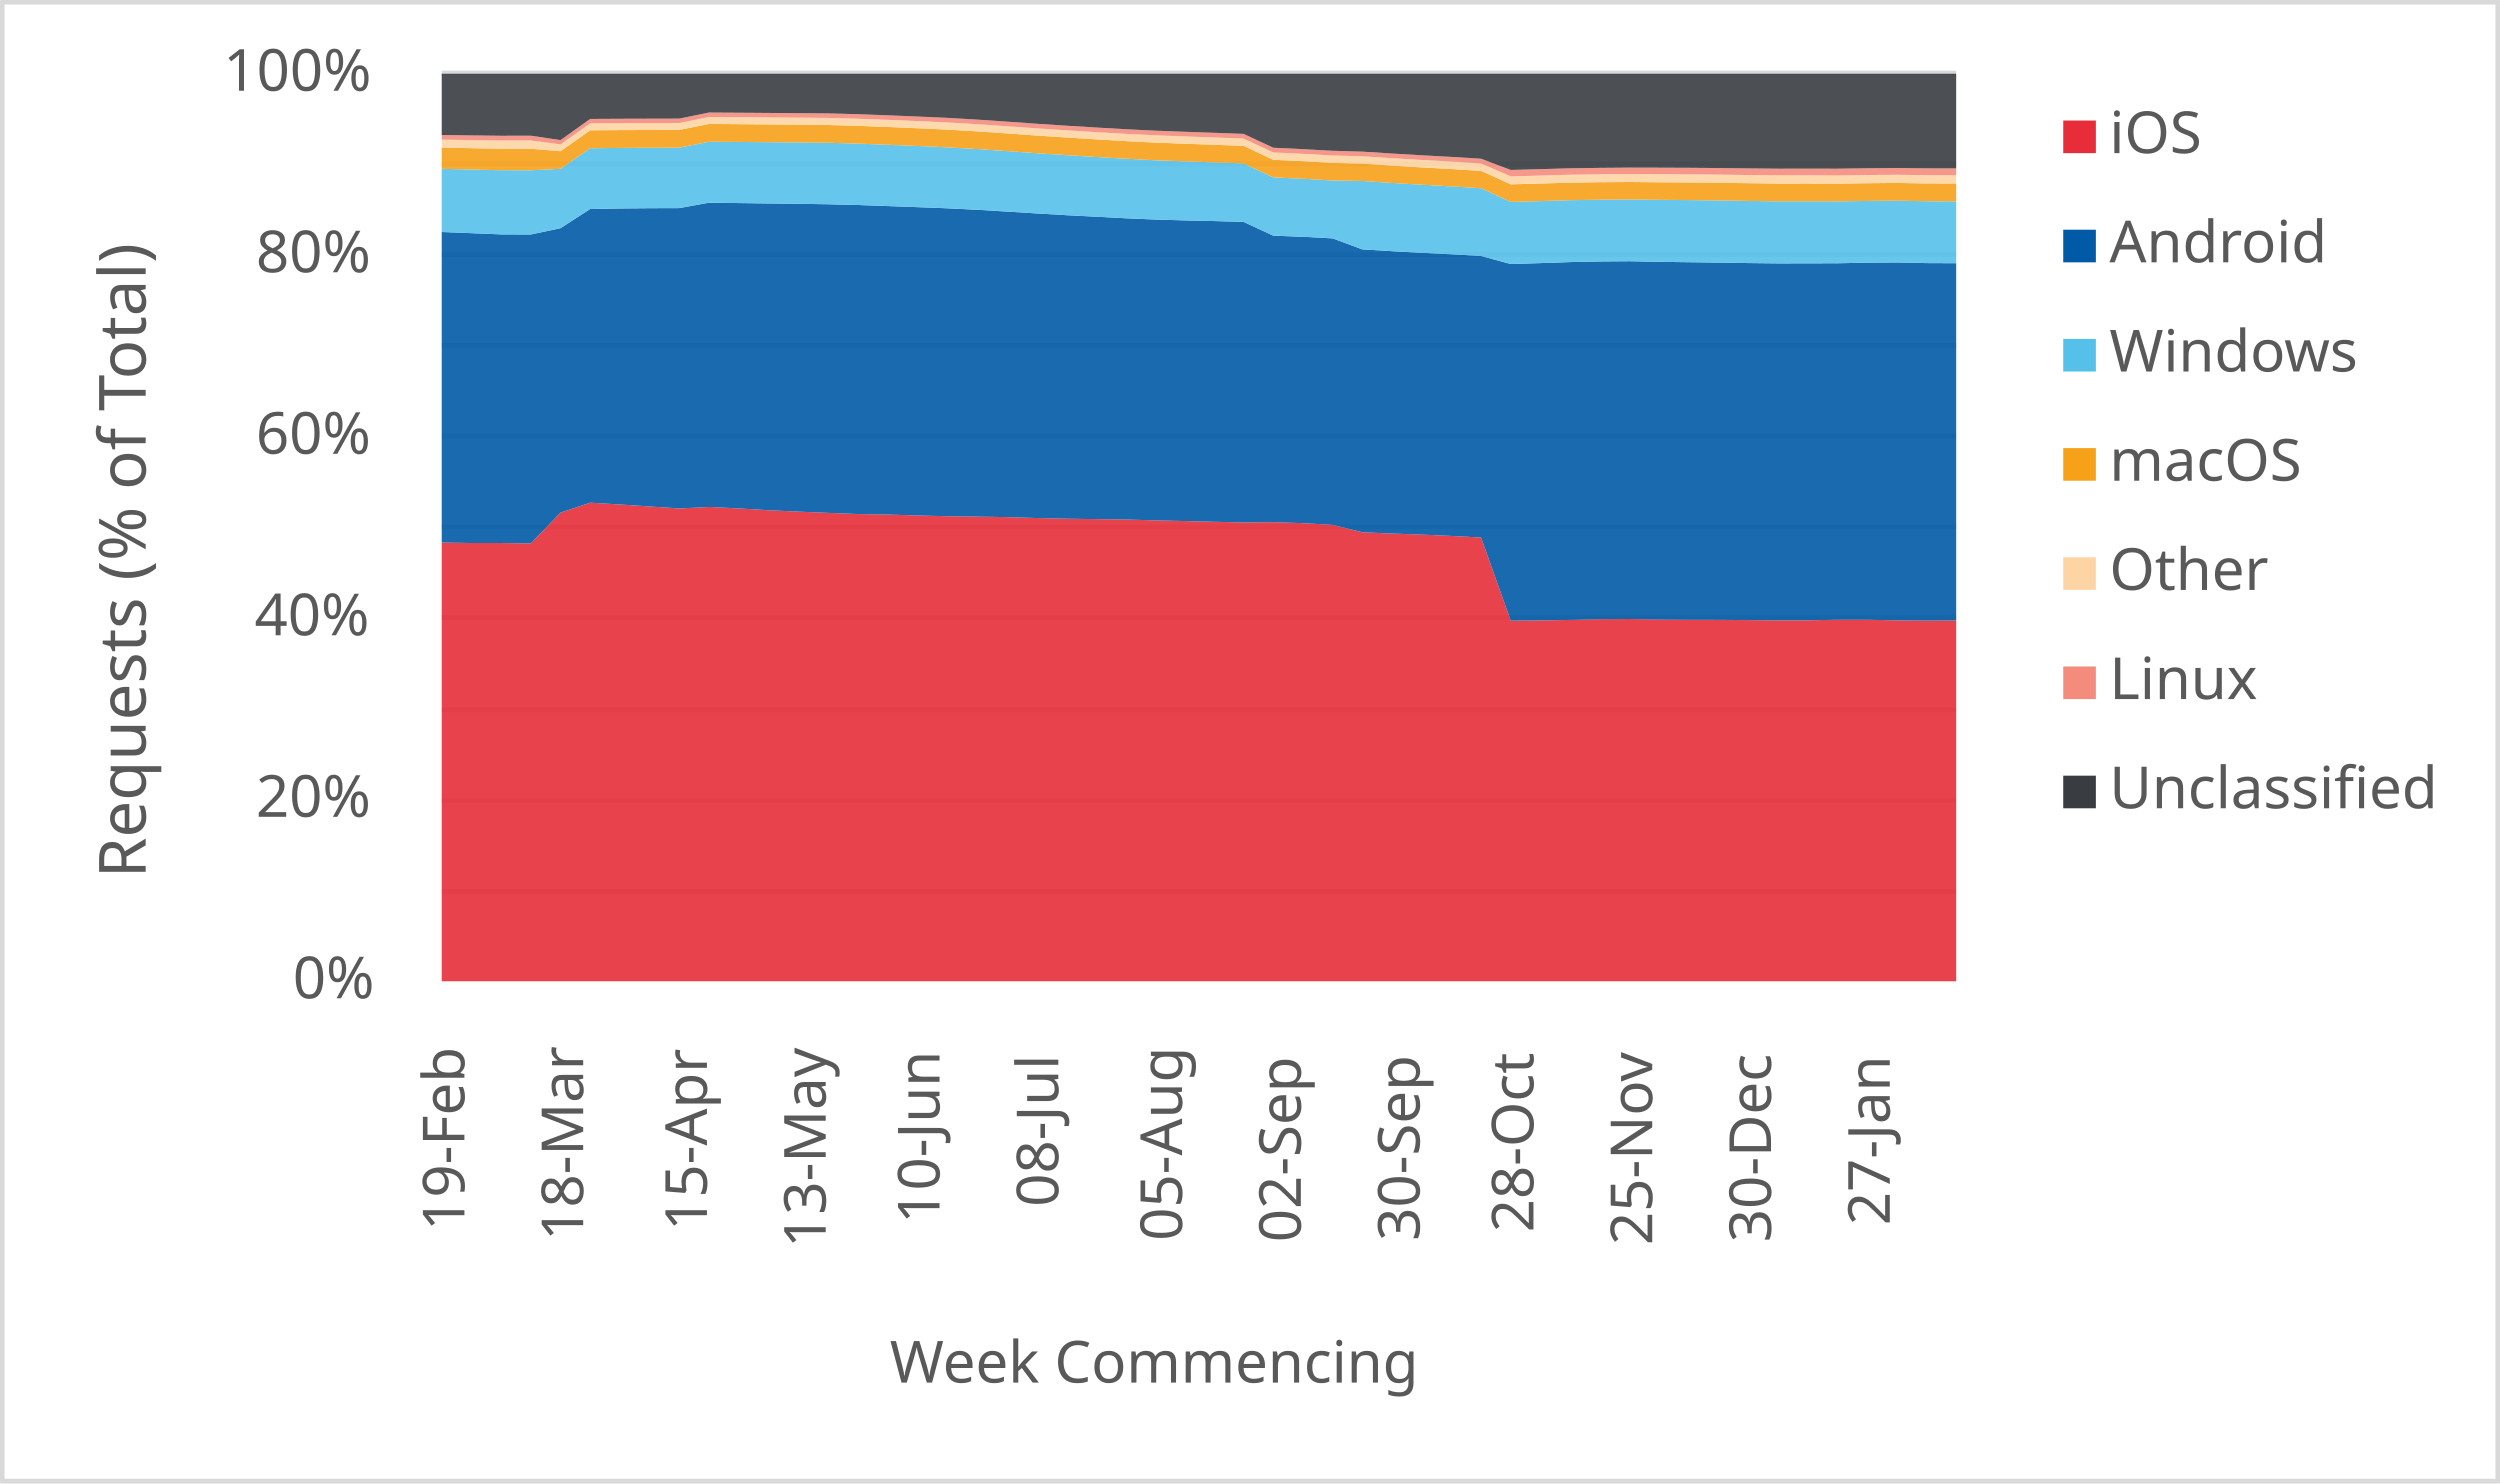
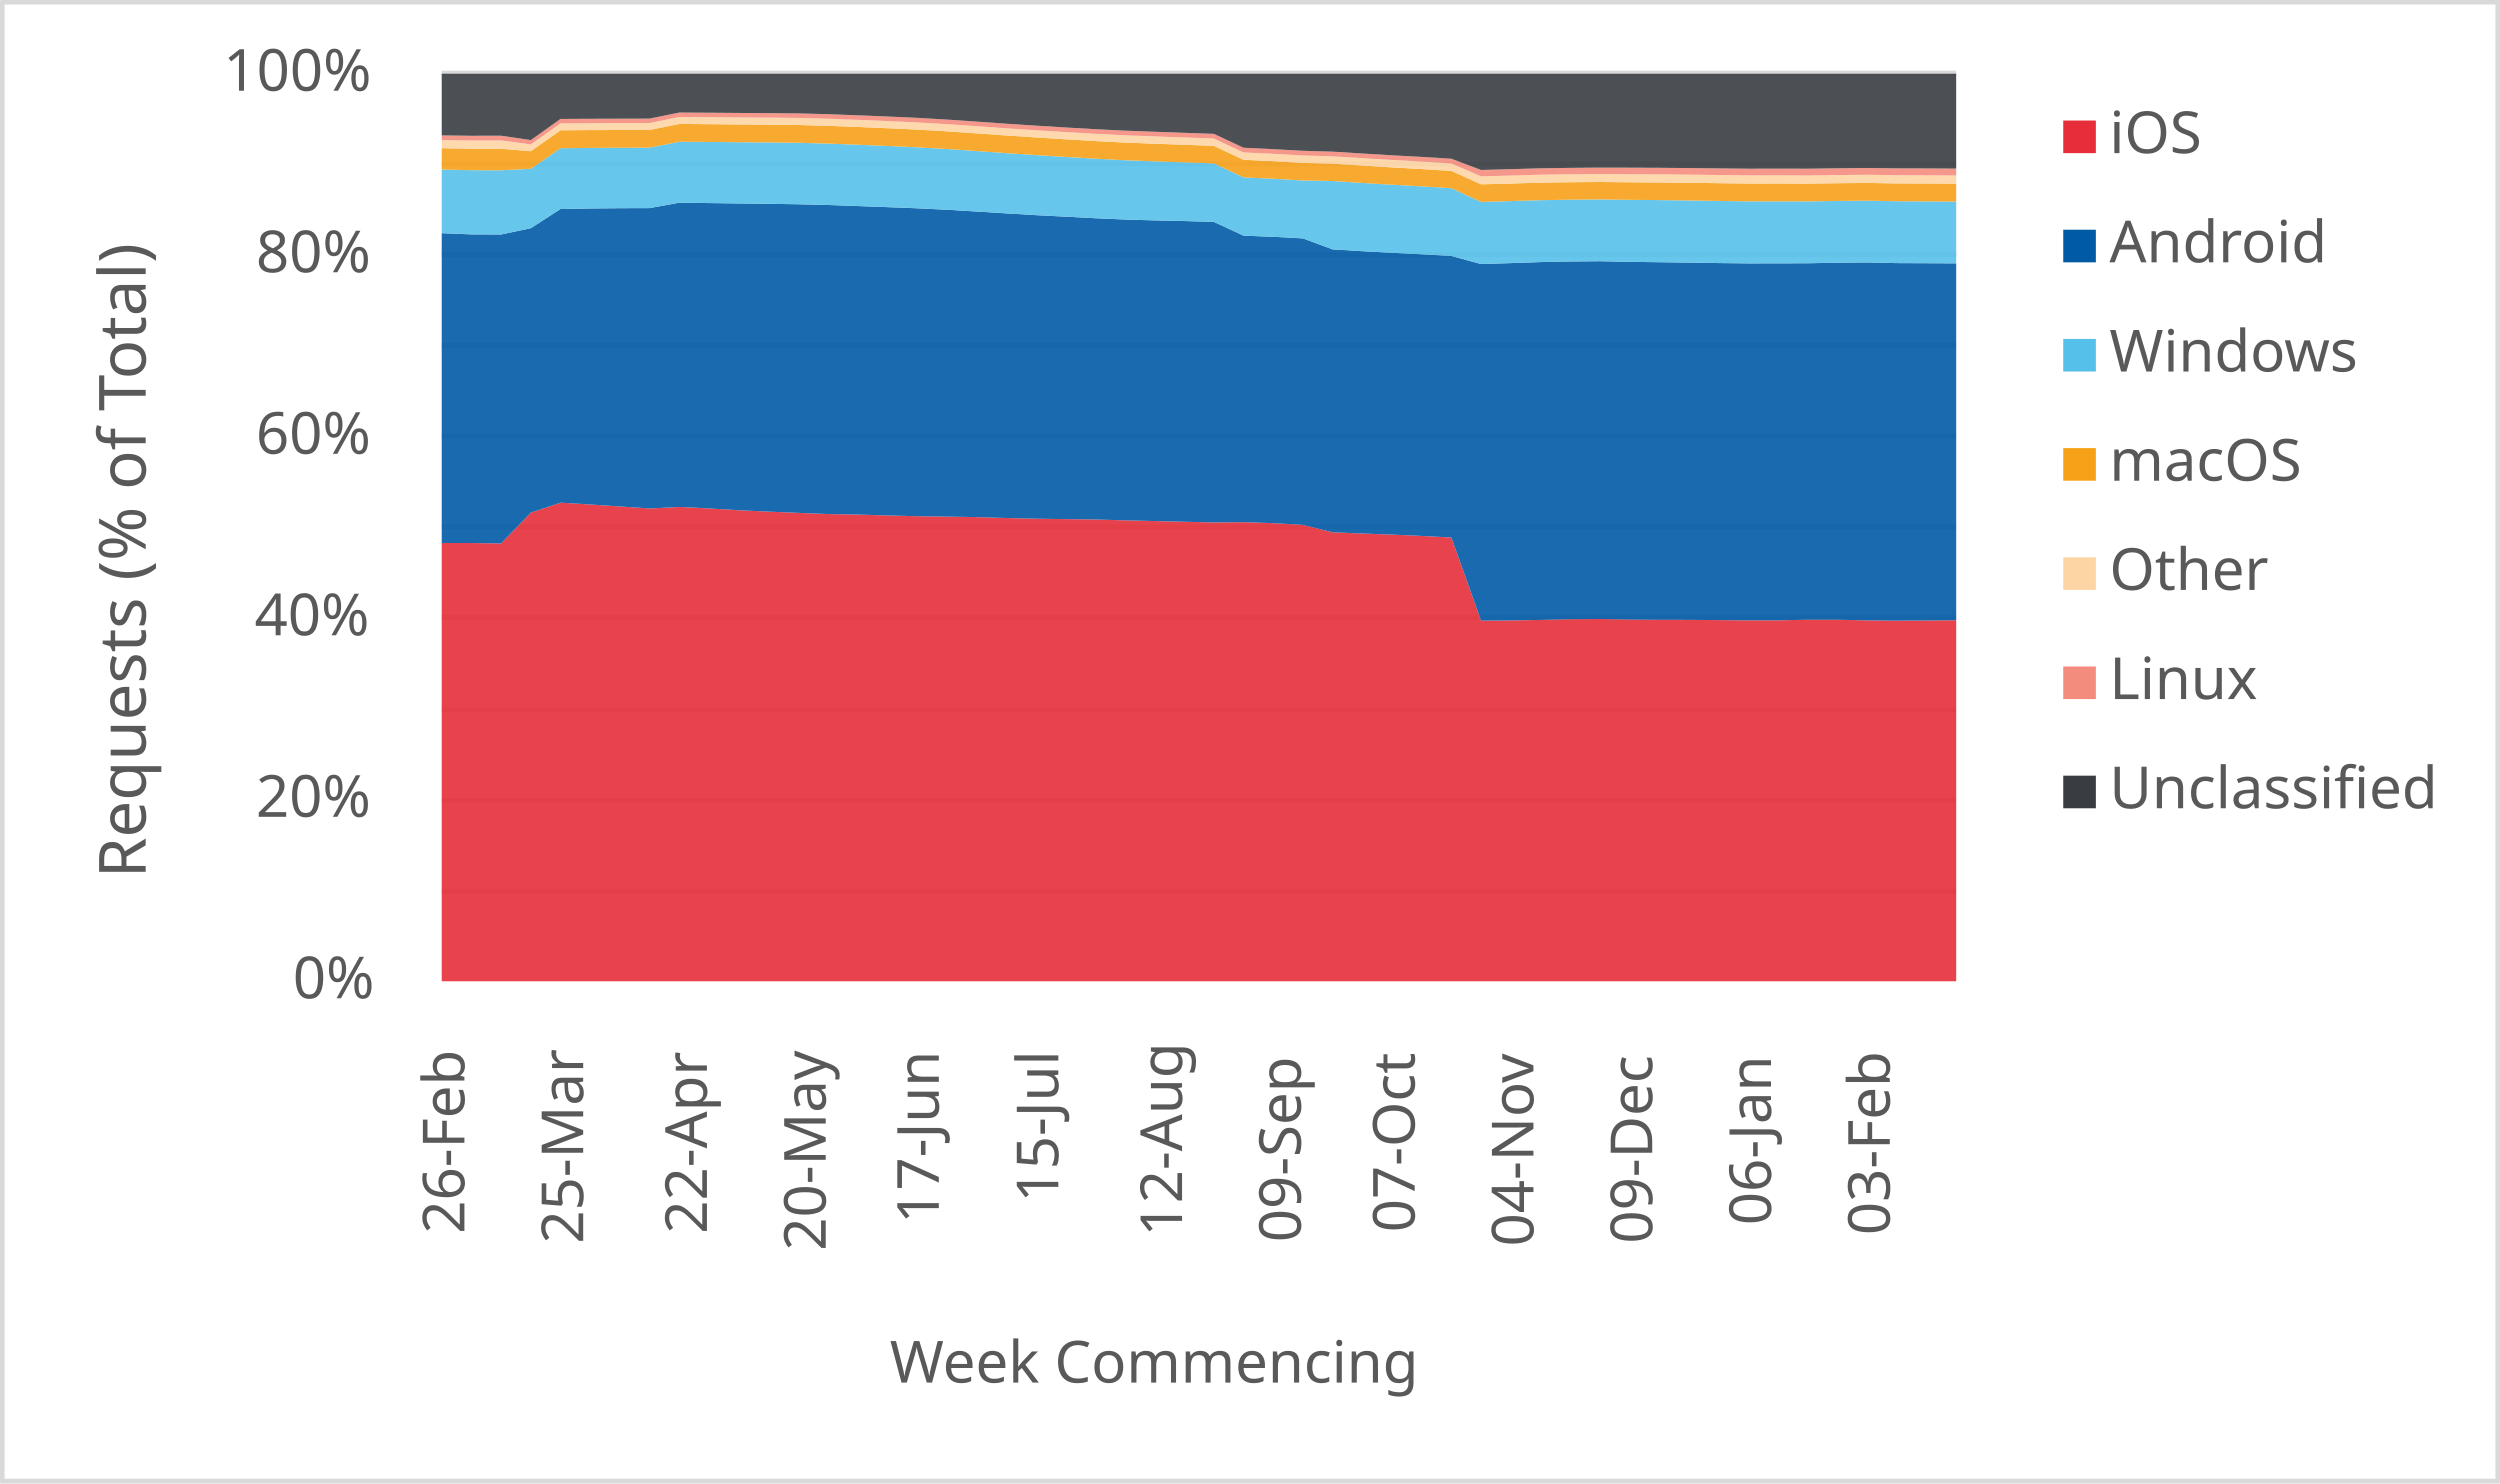
<svg xmlns="http://www.w3.org/2000/svg" width="1763" height="1046" xml:space="preserve" overflow="hidden">
  <defs>
    <clipPath id="clip0">
      <rect x="2917" y="346" width="1763" height="1046" />
    </clipPath>
  </defs>
  <g clip-path="url(#clip0)" transform="translate(-2917 -346)">
    <rect x="2918" y="347" width="1760" height="1043" fill="#FFFFFF" />
    <g>
      <path d="    M3228.5 974.532 4296.5 974.532    M3228.5 910.53 4296.5 910.53    M3228.5 846.528 4296.5 846.528    M3228.5 781.526 4296.5 781.526    M3228.5 717.524 4296.5 717.524    M3228.5 653.522 4296.5 653.522    M3228.5 589.52 4296.5 589.52    M3228.5 525.517 4296.5 525.517    M3228.5 461.515 4296.5 461.515    M3228.5 397.5 4296.5 397.5" stroke="#D9D9D9" stroke-width="3.438" stroke-linejoin="round" stroke-miterlimit="10" fill="none" />
    </g>
    <g>
      <path d="M 1038.5 4296.5 1038.5" stroke="#D9D9D9" stroke-width="3.438" stroke-linejoin="round" stroke-miterlimit="10" fill="none" fill-rule="evenodd" />
    </g>
    <g>
-       <text fill="#595959" font-family="Verdana,sans-serif" font-weight="400" font-size="41" transform="matrix(6.12323e-17 -1 1 6.12323e-17 3244.5 1214)">19-Feb</text>
+       <text fill="#595959" font-family="Verdana,sans-serif" font-weight="400" font-size="41" transform="matrix(6.12323e-17 -1 1 6.12323e-17 3244.5 1216)">26-Feb</text>
    </g>
    <g>
-       <text fill="#595959" font-family="Verdana,sans-serif" font-weight="400" font-size="41" transform="matrix(6.12323e-17 -1 1 6.12323e-17 3328.265 1221)">18-Mar</text>
+       <text fill="#595959" font-family="Verdana,sans-serif" font-weight="400" font-size="41" transform="matrix(6.12323e-17 -1 1 6.12323e-17 3328.265 1223)">25-Mar</text>
    </g>
    <g>
-       <text fill="#595959" font-family="Verdana,sans-serif" font-weight="400" font-size="41" transform="matrix(6.12323e-17 -1 1 6.12323e-17 3415.529 1214)">15-Apr</text>
+       <text fill="#595959" font-family="Verdana,sans-serif" font-weight="400" font-size="41" transform="matrix(6.12323e-17 -1 1 6.12323e-17 3415.529 1216)">22-Apr</text>
    </g>
    <g>
-       <text fill="#595959" font-family="Verdana,sans-serif" font-weight="400" font-size="41" transform="matrix(6.12323e-17 -1 1 6.12323e-17 3499.294 1226)">13-May</text>
+       <text fill="#595959" font-family="Verdana,sans-serif" font-weight="400" font-size="41" transform="matrix(6.12323e-17 -1 1 6.12323e-17 3499.294 1228)">20-May</text>
    </g>
    <g>
-       <text fill="#595959" font-family="Verdana,sans-serif" font-weight="400" font-size="41" transform="matrix(6.12323e-17 -1 1 6.12323e-17 3579.559 1209)">10-Jun</text>
+       <text fill="#595959" font-family="Verdana,sans-serif" font-weight="400" font-size="41" transform="matrix(6.12323e-17 -1 1 6.12323e-17 3579.059 1209)">17-Jun</text>
    </g>
    <g>
-       <text fill="#595959" font-family="Verdana,sans-serif" font-weight="400" font-size="41" transform="matrix(6.12323e-17 -1 1 6.12323e-17 3663.324 1197)">08-Jul</text>
+       <text fill="#595959" font-family="Verdana,sans-serif" font-weight="400" font-size="41" transform="matrix(6.12323e-17 -1 1 6.12323e-17 3663.324 1194)">15-Jul</text>
    </g>
    <g>
-       <text fill="#595959" font-family="Verdana,sans-serif" font-weight="400" font-size="41" transform="matrix(6.12323e-17 -1 1 6.12323e-17 3750.588 1221)">05-Aug</text>
+       <text fill="#595959" font-family="Verdana,sans-serif" font-weight="400" font-size="41" transform="matrix(6.12323e-17 -1 1 6.12323e-17 3750.588 1218)">12-Aug</text>
    </g>
    <g>
-       <text fill="#595959" font-family="Verdana,sans-serif" font-weight="400" font-size="41" transform="matrix(6.12323e-17 -1 1 6.12323e-17 3834.353 1222)">02-Sep</text>
+       <text fill="#595959" font-family="Verdana,sans-serif" font-weight="400" font-size="41" transform="matrix(6.12323e-17 -1 1 6.12323e-17 3834.353 1222)">09-Sep</text>
    </g>
    <g>
-       <text fill="#595959" font-family="Verdana,sans-serif" font-weight="400" font-size="41" transform="matrix(6.12323e-17 -1 1 6.12323e-17 3918.118 1221)">30-Sep</text>
+       <text fill="#595959" font-family="Verdana,sans-serif" font-weight="400" font-size="41" transform="matrix(6.12323e-17 -1 1 6.12323e-17 3914.618 1215)">07-Oct</text>
    </g>
    <g>
-       <text fill="#595959" font-family="Verdana,sans-serif" font-weight="400" font-size="41" transform="matrix(6.12323e-17 -1 1 6.12323e-17 3998.382 1215)">28-Oct</text>
+       <text fill="#595959" font-family="Verdana,sans-serif" font-weight="400" font-size="41" transform="matrix(6.12323e-17 -1 1 6.12323e-17 3998.382 1225)">04-Nov</text>
    </g>
    <g>
-       <text fill="#595959" font-family="Verdana,sans-serif" font-weight="400" font-size="41" transform="matrix(6.12323e-17 -1 1 6.12323e-17 4082.147 1224)">25-Nov</text>
+       <text fill="#595959" font-family="Verdana,sans-serif" font-weight="400" font-size="41" transform="matrix(6.12323e-17 -1 1 6.12323e-17 4082.147 1223)">09-Dec</text>
    </g>
    <g>
-       <text fill="#595959" font-family="Verdana,sans-serif" font-weight="400" font-size="41" transform="matrix(6.12323e-17 -1 1 6.12323e-17 4165.912 1222)">30-Dec</text>
+       <text fill="#595959" font-family="Verdana,sans-serif" font-weight="400" font-size="41" transform="matrix(6.12323e-17 -1 1 6.12323e-17 4165.912 1210)">06-Jan</text>
    </g>
    <g>
-       <text fill="#595959" font-family="Verdana,sans-serif" font-weight="400" font-size="41" transform="matrix(6.12323e-17 -1 1 6.12323e-17 4249.676 1210)">27-Jan</text>
+       <text fill="#595959" font-family="Verdana,sans-serif" font-weight="400" font-size="41" transform="matrix(6.12323e-17 -1 1 6.12323e-17 4249.676 1217)">03-Feb</text>
    </g>
    <g>
      <text fill="#595959" font-family="Verdana,sans-serif" font-weight="400" font-size="41" transform="matrix(1 0 0 1 3123.5 1050)">0%</text>
    </g>
    <g>
      <text fill="#595959" font-family="Verdana,sans-serif" font-weight="400" font-size="41" transform="matrix(1 0 0 1 3097.5 922)">20%</text>
    </g>
    <g>
      <text fill="#595959" font-family="Verdana,sans-serif" font-weight="400" font-size="41" transform="matrix(1 0 0 1 3096.5 794)">40%</text>
    </g>
    <g>
      <text fill="#595959" font-family="Verdana,sans-serif" font-weight="400" font-size="41" transform="matrix(1 0 0 1 3097.5 666)">60%</text>
    </g>
    <g>
      <text fill="#595959" font-family="Verdana,sans-serif" font-weight="400" font-size="41" transform="matrix(1 0 0 1 3097.5 538)">80%</text>
    </g>
    <g>
      <text fill="#595959" font-family="Verdana,sans-serif" font-weight="400" font-size="41" transform="matrix(1 0 0 1 3074.5 410)">100%</text>
    </g>
    <g>
      <text fill="#595959" font-family="Verdana,sans-serif" font-weight="400" font-size="41" transform="matrix(1 0 0 1 3544.5 1321)">Week Commencing</text>
    </g>
    <g>
      <text fill="#595959" font-family="Verdana,sans-serif" font-weight="400" font-size="46" transform="matrix(6.12323e-17 -1 1 6.12323e-17 3019.73 965.25)">Requests (% of Total)</text>
    </g>
    <rect x="2918.5" y="347.5" width="1760" height="1043" stroke="#D9D9D9" stroke-width="3.438" stroke-linejoin="round" stroke-miterlimit="10" fill="none" />
    <g>
-       <path d="M3228.5 1038 3249.441 1038 3270.382 1038 3291.324 1038 3312.265 1038 3333.206 1038 3354.147 1038 3375.088 1038 3396.029 1038 3416.971 1038 3437.912 1038 3458.853 1038 3479.794 1038 3500.735 1038 3521.676 1038 3542.618 1038 3563.559 1038 3584.5 1038 3605.441 1038 3626.382 1038 3647.324 1038 3668.265 1038 3689.206 1038 3710.147 1038 3731.088 1038 3752.029 1038 3772.971 1038 3793.912 1038 3814.853 1038 3835.794 1038 3856.735 1038 3877.676 1038 3898.618 1038 3919.559 1038 3940.5 1038 3961.441 1038 3982.382 1038 4003.324 1038 4024.265 1038 4045.206 1038 4066.147 1038 4087.088 1038 4108.029 1038 4128.971 1038 4149.912 1038 4170.853 1038 4191.794 1038 4212.735 1038 4233.676 1038 4254.618 1038 4275.559 1038 4296.5 1038 4296.5 783.575 4275.559 783.705 4254.618 783.483 4233.676 783.02 4212.735 783.028 4191.794 783.449 4170.853 783.484 4149.912 783.292 4128.971 783.11 4108.029 783.087 4087.088 782.9 4066.147 782.528 4045.206 782.675 4024.265 783.168 4003.324 783.528 3982.382 783.717 3961.441 725.058 3940.5 723.964 3919.559 722.996 3898.618 722.25 3877.676 721.367 3856.735 716.135 3835.794 714.932 3814.853 714.226 3793.912 714.411 3772.971 713.959 3752.029 713.439 3731.088 712.953 3710.147 712.324 3689.206 712.075 3668.265 711.789 3647.324 711.293 3626.382 710.662 3605.441 710.307 3584.5 710.023 3563.559 709.501 3542.618 708.853 3521.676 708.511 3500.735 707.677 3479.794 706.787 3458.853 705.825 3437.912 704.543 3416.971 703.499 3396.029 704.569 3375.088 703.161 3354.147 701.758 3333.206 700.487 3312.265 707.525 3291.324 729.24 3270.382 728.934 3249.441 728.947 3228.5 728.59 3228.5 1038Z" fill="#e62d39" opacity="0.9" />
+       <path d="M3228.5 1038 3249.441 1038 3270.382 1038 3291.324 1038 3312.265 1038 3333.206 1038 3354.147 1038 3375.088 1038 3396.029 1038 3416.971 1038 3437.912 1038 3458.853 1038 3479.794 1038 3500.735 1038 3521.676 1038 3542.618 1038 3563.559 1038 3584.5 1038 3605.441 1038 3626.382 1038 3647.324 1038 3668.265 1038 3689.206 1038 3710.147 1038 3731.088 1038 3752.029 1038 3772.971 1038 3793.912 1038 3814.853 1038 3835.794 1038 3856.735 1038 3877.676 1038 3898.618 1038 3919.559 1038 3940.5 1038 3961.441 1038 3982.382 1038 4003.324 1038 4024.265 1038 4045.206 1038 4066.147 1038 4087.088 1038 4108.029 1038 4128.971 1038 4149.912 1038 4170.853 1038 4191.794 1038 4212.735 1038 4233.676 1038 4254.618 1038 4275.559 1038 4296.5 1038 4296.5 783.392 4275.559 783.575 4254.618 783.705 4233.676 783.483 4212.735 783.02 4191.794 783.028 4170.853 783.449 4149.912 783.484 4128.971 783.292 4108.029 783.11 4087.088 783.087 4066.147 782.9 4045.206 782.528 4024.265 782.675 4003.324 783.168 3982.382 783.528 3961.441 783.717 3940.5 725.058 3919.559 723.964 3898.618 722.996 3877.676 722.25 3856.735 721.367 3835.794 716.135 3814.853 714.932 3793.912 714.226 3772.971 714.411 3752.029 713.959 3731.088 713.439 3710.147 712.953 3689.206 712.324 3668.265 712.075 3647.324 711.789 3626.382 711.293 3605.441 710.662 3584.5 710.307 3563.559 710.023 3542.618 709.501 3521.676 708.853 3500.735 708.511 3479.794 707.677 3458.853 706.787 3437.912 705.825 3416.971 704.543 3396.029 703.499 3375.088 704.569 3354.147 703.161 3333.206 701.758 3312.265 700.487 3291.324 707.525 3270.382 729.24 3249.441 728.934 3228.5 728.947 3228.5 1038Z" fill="#e62d39" opacity="0.9" />
    </g>
    <g>
-       <path d="M3228.5 728.59 3249.441 728.947 3270.382 728.934 3291.324 729.24 3312.265 707.525 3333.206 700.487 3354.147 701.758 3375.088 703.161 3396.029 704.569 3416.971 703.499 3437.912 704.543 3458.853 705.825 3479.794 706.787 3500.735 707.677 3521.676 708.511 3542.618 708.853 3563.559 709.501 3584.5 710.023 3605.441 710.307 3626.382 710.662 3647.324 711.293 3668.265 711.789 3689.206 712.075 3710.147 712.324 3731.088 712.953 3752.029 713.439 3772.971 713.959 3793.912 714.411 3814.853 714.226 3835.794 714.932 3856.735 716.135 3877.676 721.367 3898.618 722.25 3919.559 722.996 3940.5 723.964 3961.441 725.058 3982.382 783.717 4003.324 783.528 4024.265 783.168 4045.206 782.675 4066.147 782.528 4087.088 782.9 4108.029 783.087 4128.971 783.11 4149.912 783.292 4170.853 783.484 4191.794 783.449 4212.735 783.028 4233.676 783.02 4254.618 783.483 4275.559 783.705 4296.5 783.575 4296.5 531.628 4275.559 531.534 4254.618 531.073 4233.676 531.25 4212.735 531.651 4191.794 531.706 4170.853 531.741 4149.912 531.508 4128.971 531.187 4108.029 530.91 4087.088 530.646 4066.147 530.212 4045.206 530.375 4024.265 530.816 4003.324 531.539 3982.382 532.19 3961.441 526.51 3940.5 525.317 3919.559 524.28 3898.618 523.129 3877.676 521.858 3856.735 514.112 3835.794 512.994 3814.853 512.168 3793.912 502.455 3772.971 501.88 3752.029 501.405 3731.088 500.8 3710.147 499.885 3689.206 498.786 3668.265 497.707 3647.324 496.457 3626.382 495.162 3605.441 493.893 3584.5 492.869 3563.559 492.065 3542.618 491.295 3521.676 490.575 3500.735 490.033 3479.794 489.723 3458.853 489.482 3437.912 489.196 3416.971 488.939 3396.029 492.751 3375.088 492.816 3354.147 493.016 3333.206 493.393 3312.265 506.915 3291.324 511.365 3270.382 511.285 3249.441 510.428 3228.5 509.62 3228.5 728.59Z" fill="#005aa6" opacity="0.9" />
+       <path d="M3228.5 728.947 3249.441 728.934 3270.382 729.24 3291.324 707.525 3312.265 700.487 3333.206 701.758 3354.147 703.161 3375.088 704.569 3396.029 703.499 3416.971 704.543 3437.912 705.825 3458.853 706.787 3479.794 707.677 3500.735 708.511 3521.676 708.853 3542.618 709.501 3563.559 710.023 3584.5 710.307 3605.441 710.662 3626.382 711.293 3647.324 711.789 3668.265 712.075 3689.206 712.324 3710.147 712.953 3731.088 713.439 3752.029 713.959 3772.971 714.411 3793.912 714.226 3814.853 714.932 3835.794 716.135 3856.735 721.367 3877.676 722.25 3898.618 722.996 3919.559 723.964 3940.5 725.058 3961.441 783.717 3982.382 783.528 4003.324 783.168 4024.265 782.675 4045.206 782.528 4066.147 782.9 4087.088 783.087 4108.029 783.11 4128.971 783.292 4149.912 783.484 4170.853 783.449 4191.794 783.028 4212.735 783.02 4233.676 783.483 4254.618 783.705 4275.559 783.575 4296.5 783.392 4296.5 531.72 4275.559 531.628 4254.618 531.534 4233.676 531.073 4212.735 531.25 4191.794 531.651 4170.853 531.706 4149.912 531.741 4128.971 531.508 4108.029 531.187 4087.088 530.91 4066.147 530.646 4045.206 530.212 4024.265 530.375 4003.324 530.816 3982.382 531.539 3961.441 532.19 3940.5 526.51 3919.559 525.317 3898.618 524.28 3877.676 523.129 3856.735 521.858 3835.794 514.112 3814.853 512.994 3793.912 512.168 3772.971 502.455 3752.029 501.88 3731.088 501.405 3710.147 500.8 3689.206 499.885 3668.265 498.786 3647.324 497.707 3626.382 496.457 3605.441 495.162 3584.5 493.893 3563.559 492.869 3542.618 492.065 3521.676 491.295 3500.735 490.575 3479.794 490.033 3458.853 489.723 3437.912 489.482 3416.971 489.196 3396.029 488.939 3375.088 492.751 3354.147 492.816 3333.206 493.016 3312.265 493.393 3291.324 506.915 3270.382 511.365 3249.441 511.285 3228.5 510.428 3228.5 728.947Z" fill="#005aa6" opacity="0.9" />
    </g>
    <g>
-       <path d="M3228.5 509.62 3249.441 510.428 3270.382 511.285 3291.324 511.365 3312.265 506.915 3333.206 493.393 3354.147 493.016 3375.088 492.816 3396.029 492.751 3416.971 488.939 3437.912 489.196 3458.853 489.482 3479.794 489.723 3500.735 490.033 3521.676 490.575 3542.618 491.295 3563.559 492.065 3584.5 492.869 3605.441 493.893 3626.382 495.162 3647.324 496.457 3668.265 497.707 3689.206 498.786 3710.147 499.885 3731.088 500.8 3752.029 501.405 3772.971 501.88 3793.912 502.455 3814.853 512.168 3835.794 512.994 3856.735 514.112 3877.676 521.858 3898.618 523.129 3919.559 524.28 3940.5 525.317 3961.441 526.51 3982.382 532.19 4003.324 531.539 4024.265 530.816 4045.206 530.375 4066.147 530.212 4087.088 530.646 4108.029 530.91 4128.971 531.187 4149.912 531.508 4170.853 531.741 4191.794 531.706 4212.735 531.651 4233.676 531.25 4254.618 531.073 4275.559 531.534 4296.5 531.628 4296.5 488.02 4275.559 487.903 4254.618 487.522 4233.676 487.707 4212.735 488.012 4191.794 487.964 4170.853 487.989 4149.912 487.703 4128.971 487.369 4108.029 487.107 4087.088 486.91 4066.147 486.647 4045.206 486.825 4024.265 487.173 4003.324 487.813 3982.382 488.401 3961.441 478.746 3940.5 477.422 3919.559 476.26 3898.618 475.006 3877.676 473.641 3856.735 473.284 3835.794 472.059 3814.853 471.077 3793.912 461.241 3772.971 460.484 3752.029 459.766 3731.088 458.978 3710.147 457.909 3689.206 456.655 3668.265 455.362 3647.324 453.984 3626.382 452.505 3605.441 451.075 3584.5 449.874 3563.559 448.933 3542.618 448.056 3521.676 447.253 3500.735 446.676 3479.794 446.446 3458.853 446.281 3437.912 446.105 3416.971 445.964 3396.029 450.122 3375.088 450.198 3354.147 450.316 3333.206 450.535 3312.265 465.04 3291.324 466.061 3270.382 466.04 3249.441 465.546 3228.5 465.06 3228.5 509.62Z" fill="#55c0e9" opacity="0.9" />
+       <path d="M3228.5 510.428 3249.441 511.285 3270.382 511.365 3291.324 506.915 3312.265 493.393 3333.206 493.016 3354.147 492.816 3375.088 492.751 3396.029 488.939 3416.971 489.196 3437.912 489.482 3458.853 489.723 3479.794 490.033 3500.735 490.575 3521.676 491.295 3542.618 492.065 3563.559 492.869 3584.5 493.893 3605.441 495.162 3626.382 496.457 3647.324 497.707 3668.265 498.786 3689.206 499.885 3710.147 500.8 3731.088 501.405 3752.029 501.88 3772.971 502.455 3793.912 512.168 3814.853 512.994 3835.794 514.112 3856.735 521.858 3877.676 523.129 3898.618 524.28 3919.559 525.317 3940.5 526.51 3961.441 532.19 3982.382 531.539 4003.324 530.816 4024.265 530.375 4045.206 530.212 4066.147 530.646 4087.088 530.91 4108.029 531.187 4128.971 531.508 4149.912 531.741 4170.853 531.706 4191.794 531.651 4212.735 531.25 4233.676 531.073 4254.618 531.534 4275.559 531.628 4296.5 531.72 4296.5 488.2 4275.559 488.02 4254.618 487.903 4233.676 487.522 4212.735 487.707 4191.794 488.012 4170.853 487.964 4149.912 487.989 4128.971 487.703 4108.029 487.369 4087.088 487.107 4066.147 486.91 4045.206 486.647 4024.265 486.825 4003.324 487.173 3982.382 487.813 3961.441 488.401 3940.5 478.746 3919.559 477.422 3898.618 476.26 3877.676 475.006 3856.735 473.641 3835.794 473.284 3814.853 472.059 3793.912 471.077 3772.971 461.241 3752.029 460.484 3731.088 459.766 3710.147 458.978 3689.206 457.909 3668.265 456.655 3647.324 455.362 3626.382 453.984 3605.441 452.505 3584.5 451.075 3563.559 449.874 3542.618 448.933 3521.676 448.056 3500.735 447.253 3479.794 446.676 3458.853 446.446 3437.912 446.281 3416.971 446.105 3396.029 445.964 3375.088 450.122 3354.147 450.198 3333.206 450.316 3312.265 450.535 3291.324 465.04 3270.382 466.061 3249.441 466.04 3228.5 465.546 3228.5 510.428Z" fill="#55c0e9" opacity="0.9" />
    </g>
    <g>
-       <path d="M3228.5 465.06 3249.441 465.546 3270.382 466.04 3291.324 466.061 3312.265 465.04 3333.206 450.535 3354.147 450.316 3375.088 450.198 3396.029 450.122 3416.971 445.964 3437.912 446.105 3458.853 446.281 3479.794 446.446 3500.735 446.676 3521.676 447.253 3542.618 448.056 3563.559 448.933 3584.5 449.874 3605.441 451.075 3626.382 452.505 3647.324 453.984 3668.265 455.362 3689.206 456.655 3710.147 457.909 3731.088 458.978 3752.029 459.766 3772.971 460.484 3793.912 461.241 3814.853 471.077 3835.794 472.059 3856.735 473.284 3877.676 473.641 3898.618 475.006 3919.559 476.26 3940.5 477.422 3961.441 478.746 3982.382 488.401 4003.324 487.813 4024.265 487.173 4045.206 486.825 4066.147 486.647 4087.088 486.91 4108.029 487.107 4128.971 487.369 4149.912 487.703 4170.853 487.989 4191.794 487.964 4212.735 488.012 4233.676 487.707 4254.618 487.522 4275.559 487.903 4296.5 488.02 4296.5 475.386 4275.559 475.337 4254.618 475.014 4233.676 475.199 4212.735 475.47 4191.794 475.398 4170.853 475.422 4149.912 475.173 4128.971 474.894 4108.029 474.698 4087.088 474.551 4066.147 474.34 4045.206 474.497 4024.265 474.803 4003.324 475.426 3982.382 475.984 3961.441 466.536 3940.5 465.203 3919.559 464.04 3898.618 462.779 3877.676 461.408 3856.735 460.884 3835.794 459.655 3814.853 458.656 3793.912 448.841 3772.971 448.081 3752.029 447.325 3731.088 446.531 3710.147 445.46 3689.206 444.212 3668.265 442.91 3647.324 441.522 3626.382 440.029 3605.441 438.591 3584.5 437.369 3563.559 436.411 3542.618 435.524 3521.676 434.712 3500.735 434.131 3479.794 433.914 3458.853 433.751 3437.912 433.559 3416.971 433.401 3396.029 437.613 3375.088 437.667 3354.147 437.737 3333.206 437.874 3312.265 452.637 3291.324 450.906 3270.382 450.885 3249.441 450.487 3228.5 450.087 3228.5 465.06Z" fill="#f6a118" opacity="0.9" />
+       <path d="M3228.5 465.546 3249.441 466.04 3270.382 466.061 3291.324 465.04 3312.265 450.535 3333.206 450.316 3354.147 450.198 3375.088 450.122 3396.029 445.964 3416.971 446.105 3437.912 446.281 3458.853 446.446 3479.794 446.676 3500.735 447.253 3521.676 448.056 3542.618 448.933 3563.559 449.874 3584.5 451.075 3605.441 452.505 3626.382 453.984 3647.324 455.362 3668.265 456.655 3689.206 457.909 3710.147 458.978 3731.088 459.766 3752.029 460.484 3772.971 461.241 3793.912 471.077 3814.853 472.059 3835.794 473.284 3856.735 473.641 3877.676 475.006 3898.618 476.26 3919.559 477.422 3940.5 478.746 3961.441 488.401 3982.382 487.813 4003.324 487.173 4024.265 486.825 4045.206 486.647 4066.147 486.91 4087.088 487.107 4108.029 487.369 4128.971 487.703 4149.912 487.989 4170.853 487.964 4191.794 488.012 4212.735 487.707 4233.676 487.522 4254.618 487.903 4275.559 488.02 4296.5 488.2 4296.5 475.476 4275.559 475.386 4254.618 475.337 4233.676 475.014 4212.735 475.199 4191.794 475.47 4170.853 475.398 4149.912 475.422 4128.971 475.173 4108.029 474.894 4087.088 474.698 4066.147 474.551 4045.206 474.34 4024.265 474.497 4003.324 474.803 3982.382 475.426 3961.441 475.984 3940.5 466.536 3919.559 465.203 3898.618 464.04 3877.676 462.779 3856.735 461.408 3835.794 460.884 3814.853 459.655 3793.912 458.656 3772.971 448.841 3752.029 448.081 3731.088 447.325 3710.147 446.531 3689.206 445.46 3668.265 444.212 3647.324 442.91 3626.382 441.522 3605.441 440.029 3584.5 438.591 3563.559 437.369 3542.618 436.411 3521.676 435.524 3500.735 434.712 3479.794 434.131 3458.853 433.914 3437.912 433.751 3416.971 433.559 3396.029 433.401 3375.088 437.613 3354.147 437.667 3333.206 437.737 3312.265 437.874 3291.324 452.637 3270.382 450.906 3249.441 450.885 3228.5 450.487 3228.5 465.546Z" fill="#f6a118" opacity="0.9" />
    </g>
    <g>
-       <path d="M3228.5 450.087 3249.441 450.487 3270.382 450.885 3291.324 450.906 3312.265 452.637 3333.206 437.874 3354.147 437.737 3375.088 437.667 3396.029 437.613 3416.971 433.401 3437.912 433.559 3458.853 433.751 3479.794 433.914 3500.735 434.131 3521.676 434.712 3542.618 435.524 3563.559 436.411 3584.5 437.369 3605.441 438.591 3626.382 440.029 3647.324 441.522 3668.265 442.91 3689.206 444.212 3710.147 445.46 3731.088 446.531 3752.029 447.325 3772.971 448.081 3793.912 448.841 3814.853 458.656 3835.794 459.655 3856.735 460.884 3877.676 461.408 3898.618 462.779 3919.559 464.04 3940.5 465.203 3961.441 466.536 3982.382 475.984 4003.324 475.426 4024.265 474.803 4045.206 474.497 4066.147 474.34 4087.088 474.551 4108.029 474.698 4128.971 474.894 4149.912 475.173 4170.853 475.422 4191.794 475.398 4212.735 475.47 4233.676 475.199 4254.618 475.014 4275.559 475.337 4296.5 475.386 4296.5 469.631 4275.559 469.551 4254.618 469.253 4233.676 469.454 4212.735 469.73 4191.794 469.66 4170.853 469.682 4149.912 469.431 4128.971 469.153 4108.029 468.957 4087.088 468.847 4066.147 468.735 4045.206 468.908 4024.265 469.208 4003.324 469.811 3982.382 470.383 3961.441 461.244 3940.5 459.947 3919.559 458.808 3898.618 457.559 3877.676 456.218 3856.735 455.643 3835.794 454.48 3814.853 453.491 3793.912 443.696 3772.971 442.947 3752.029 442.19 3731.088 441.41 3710.147 440.359 3689.206 439.135 3668.265 437.841 3647.324 436.459 3626.382 434.973 3605.441 433.542 3584.5 432.32 3563.559 431.378 3542.618 430.512 3521.676 429.725 3500.735 429.161 3479.794 428.961 3458.853 428.811 3437.912 428.642 3416.971 428.504 3396.029 432.754 3375.088 432.806 3354.147 432.868 3333.206 432.988 3312.265 447.861 3291.324 445.05 3270.382 445.084 3249.441 444.782 3228.5 444.476 3228.5 450.087Z" fill="#fdd5a4" opacity="0.9" />
+       <path d="M3228.5 450.487 3249.441 450.885 3270.382 450.906 3291.324 452.637 3312.265 437.874 3333.206 437.737 3354.147 437.667 3375.088 437.613 3396.029 433.401 3416.971 433.559 3437.912 433.751 3458.853 433.914 3479.794 434.131 3500.735 434.712 3521.676 435.524 3542.618 436.411 3563.559 437.369 3584.5 438.591 3605.441 440.029 3626.382 441.522 3647.324 442.91 3668.265 444.212 3689.206 445.46 3710.147 446.531 3731.088 447.325 3752.029 448.081 3772.971 448.841 3793.912 458.656 3814.853 459.655 3835.794 460.884 3856.735 461.408 3877.676 462.779 3898.618 464.04 3919.559 465.203 3940.5 466.536 3961.441 475.984 3982.382 475.426 4003.324 474.803 4024.265 474.497 4045.206 474.34 4066.147 474.551 4087.088 474.698 4108.029 474.894 4128.971 475.173 4149.912 475.422 4170.853 475.398 4191.794 475.47 4212.735 475.199 4233.676 475.014 4254.618 475.337 4275.559 475.386 4296.5 475.476 4296.5 469.773 4275.559 469.631 4254.618 469.551 4233.676 469.253 4212.735 469.454 4191.794 469.73 4170.853 469.66 4149.912 469.682 4128.971 469.431 4108.029 469.153 4087.088 468.957 4066.147 468.847 4045.206 468.735 4024.265 468.908 4003.324 469.208 3982.382 469.811 3961.441 470.383 3940.5 461.244 3919.559 459.947 3898.618 458.808 3877.676 457.559 3856.735 456.218 3835.794 455.643 3814.853 454.48 3793.912 453.491 3772.971 443.696 3752.029 442.947 3731.088 442.19 3710.147 441.41 3689.206 440.359 3668.265 439.135 3647.324 437.841 3626.382 436.459 3605.441 434.973 3584.5 433.542 3563.559 432.32 3542.618 431.378 3521.676 430.512 3500.735 429.725 3479.794 429.161 3458.853 428.961 3437.912 428.811 3416.971 428.642 3396.029 428.504 3375.088 432.754 3354.147 432.806 3333.206 432.868 3312.265 432.988 3291.324 447.861 3270.382 445.05 3249.441 445.084 3228.5 444.782 3228.5 450.487Z" fill="#fdd5a4" opacity="0.9" />
    </g>
    <g>
-       <path d="M3228.5 444.476 3249.441 444.782 3270.382 445.084 3291.324 445.05 3312.265 447.861 3333.206 432.988 3354.147 432.868 3375.088 432.806 3396.029 432.754 3416.971 428.504 3437.912 428.642 3458.853 428.811 3479.794 428.961 3500.735 429.161 3521.676 429.725 3542.618 430.512 3563.559 431.378 3584.5 432.32 3605.441 433.542 3626.382 434.973 3647.324 436.459 3668.265 437.841 3689.206 439.135 3710.147 440.359 3731.088 441.41 3752.029 442.19 3772.971 442.947 3793.912 443.696 3814.853 453.491 3835.794 454.48 3856.735 455.643 3877.676 456.218 3898.618 457.559 3919.559 458.808 3940.5 459.947 3961.441 461.244 3982.382 470.383 4003.324 469.811 4024.265 469.208 4045.206 468.908 4066.147 468.735 4087.088 468.847 4108.029 468.957 4128.971 469.153 4149.912 469.431 4170.853 469.682 4191.794 469.66 4212.735 469.73 4233.676 469.454 4254.618 469.253 4275.559 469.551 4296.5 469.631 4296.5 464.782 4275.559 464.726 4254.618 464.472 4233.676 464.684 4212.735 464.972 4191.794 464.95 4170.853 464.971 4149.912 464.757 4128.971 464.513 4108.029 464.346 4087.088 464.264 4066.147 464.212 4045.206 464.396 4024.265 464.695 4003.324 465.291 3982.382 465.869 3961.441 457.943 3940.5 456.65 3919.559 455.517 3898.618 454.274 3877.676 452.942 3856.735 452.339 3835.794 451.191 3814.853 450.181 3793.912 440.399 3772.971 439.663 3752.029 438.91 3731.088 438.137 3710.147 437.099 3689.206 435.888 3668.265 434.597 3647.324 433.222 3626.382 431.735 3605.441 430.308 3584.5 429.092 3563.559 428.16 3542.618 427.302 3521.676 426.527 3500.735 425.972 3479.794 425.787 3458.853 425.651 3437.912 425.495 3416.971 425.372 3396.029 429.648 3375.088 429.7 3354.147 429.763 3333.206 429.881 3312.265 444.821 3291.324 441.703 3270.382 441.754 3249.441 441.492 3228.5 441.225 3228.5 444.476Z" fill="#f48c7d" opacity="0.9" />
+       <path d="M3228.5 444.782 3249.441 445.084 3270.382 445.05 3291.324 447.861 3312.265 432.988 3333.206 432.868 3354.147 432.806 3375.088 432.754 3396.029 428.504 3416.971 428.642 3437.912 428.811 3458.853 428.961 3479.794 429.161 3500.735 429.725 3521.676 430.512 3542.618 431.378 3563.559 432.32 3584.5 433.542 3605.441 434.973 3626.382 436.459 3647.324 437.841 3668.265 439.135 3689.206 440.359 3710.147 441.41 3731.088 442.19 3752.029 442.947 3772.971 443.696 3793.912 453.491 3814.853 454.48 3835.794 455.643 3856.735 456.218 3877.676 457.559 3898.618 458.808 3919.559 459.947 3940.5 461.244 3961.441 470.383 3982.382 469.811 4003.324 469.208 4024.265 468.908 4045.206 468.735 4066.147 468.847 4087.088 468.957 4108.029 469.153 4128.971 469.431 4149.912 469.682 4170.853 469.66 4191.794 469.73 4212.735 469.454 4233.676 469.253 4254.618 469.551 4275.559 469.631 4296.5 469.773 4296.5 464.903 4275.559 464.782 4254.618 464.726 4233.676 464.472 4212.735 464.684 4191.794 464.972 4170.853 464.95 4149.912 464.971 4128.971 464.757 4108.029 464.513 4087.088 464.346 4066.147 464.264 4045.206 464.212 4024.265 464.396 4003.324 464.695 3982.382 465.291 3961.441 465.869 3940.5 457.943 3919.559 456.65 3898.618 455.517 3877.676 454.274 3856.735 452.942 3835.794 452.339 3814.853 451.191 3793.912 450.181 3772.971 440.399 3752.029 439.663 3731.088 438.91 3710.147 438.137 3689.206 437.099 3668.265 435.888 3647.324 434.597 3626.382 433.222 3605.441 431.735 3584.5 430.308 3563.559 429.092 3542.618 428.16 3521.676 427.302 3500.735 426.527 3479.794 425.972 3458.853 425.787 3437.912 425.651 3416.971 425.495 3396.029 425.372 3375.088 429.648 3354.147 429.7 3333.206 429.763 3312.265 429.881 3291.324 444.821 3270.382 441.703 3249.441 441.754 3228.5 441.492 3228.5 444.782Z" fill="#f48c7d" opacity="0.9" />
    </g>
    <g>
-       <path d="M3228.5 441.225 3249.441 441.492 3270.382 441.754 3291.324 441.703 3312.265 444.821 3333.206 429.881 3354.147 429.763 3375.088 429.7 3396.029 429.648 3416.971 425.372 3437.912 425.495 3458.853 425.651 3479.794 425.787 3500.735 425.972 3521.676 426.527 3542.618 427.302 3563.559 428.16 3584.5 429.092 3605.441 430.308 3626.382 431.735 3647.324 433.222 3668.265 434.597 3689.206 435.888 3710.147 437.099 3731.088 438.137 3752.029 438.91 3772.971 439.663 3793.912 440.399 3814.853 450.181 3835.794 451.191 3856.735 452.339 3877.676 452.942 3898.618 454.274 3919.559 455.517 3940.5 456.65 3961.441 457.943 3982.382 465.869 4003.324 465.291 4024.265 464.695 4045.206 464.396 4066.147 464.212 4087.088 464.264 4108.029 464.346 4128.971 464.513 4149.912 464.757 4170.853 464.971 4191.794 464.95 4212.735 464.972 4233.676 464.684 4254.618 464.472 4275.559 464.726 4296.5 464.782 4296.5 398 4275.559 398 4254.618 398 4233.676 398 4212.735 398 4191.794 398 4170.853 398 4149.912 398 4128.971 398 4108.029 398 4087.088 398 4066.147 398 4045.206 398 4024.265 398 4003.324 398 3982.382 398 3961.441 398 3940.5 398 3919.559 398 3898.618 398 3877.676 398 3856.735 398 3835.794 398 3814.853 398 3793.912 398 3772.971 398 3752.029 398 3731.088 398 3710.147 398 3689.206 398 3668.265 398 3647.324 398 3626.382 398 3605.441 398 3584.5 398 3563.559 398 3542.618 398 3521.676 398 3500.735 398 3479.794 398 3458.853 398 3437.912 398 3416.971 398 3396.029 398 3375.088 398 3354.147 398 3333.206 398 3312.265 398 3291.324 398 3270.382 398 3249.441 398 3228.5 398 3228.5 441.225Z" fill="#393d41" opacity="0.9" />
+       <path d="M3228.5 441.492 3249.441 441.754 3270.382 441.703 3291.324 444.821 3312.265 429.881 3333.206 429.763 3354.147 429.7 3375.088 429.648 3396.029 425.372 3416.971 425.495 3437.912 425.651 3458.853 425.787 3479.794 425.972 3500.735 426.527 3521.676 427.302 3542.618 428.16 3563.559 429.092 3584.5 430.308 3605.441 431.735 3626.382 433.222 3647.324 434.597 3668.265 435.888 3689.206 437.099 3710.147 438.137 3731.088 438.91 3752.029 439.663 3772.971 440.399 3793.912 450.181 3814.853 451.191 3835.794 452.339 3856.735 452.942 3877.676 454.274 3898.618 455.517 3919.559 456.65 3940.5 457.943 3961.441 465.869 3982.382 465.291 4003.324 464.695 4024.265 464.396 4045.206 464.212 4066.147 464.264 4087.088 464.346 4108.029 464.513 4128.971 464.757 4149.912 464.971 4170.853 464.95 4191.794 464.972 4212.735 464.684 4233.676 464.472 4254.618 464.726 4275.559 464.782 4296.5 464.903 4296.5 398 4275.559 398 4254.618 398 4233.676 398 4212.735 398 4191.794 398 4170.853 398 4149.912 398 4128.971 398 4108.029 398 4087.088 398 4066.147 398 4045.206 398 4024.265 398 4003.324 398 3982.382 398 3961.441 398 3940.5 398 3919.559 398 3898.618 398 3877.676 398 3856.735 398 3835.794 398 3814.853 398 3793.912 398 3772.971 398 3752.029 398 3731.088 398 3710.147 398 3689.206 398 3668.265 398 3647.324 398 3626.382 398 3605.441 398 3584.5 398 3563.559 398 3542.618 398 3521.676 398 3500.735 398 3479.794 398 3458.853 398 3437.912 398 3416.971 398 3396.029 398 3375.088 398 3354.147 398 3333.206 398 3312.265 398 3291.324 398 3270.382 398 3249.441 398 3228.5 398 3228.5 441.492Z" fill="#393d41" opacity="0.9" />
    </g>
    <g>
      <rect x="4372" y="431" width="23" height="23" fill="#e62d39" />
    </g>
    <g>
      <text fill="#595959" font-family="Verdana,sans-serif" font-weight="400" font-size="41" transform="matrix(1 0 0 1 4404.56 454)">iOS</text>
    </g>
    <g>
      <rect x="4372" y="508" width="23" height="23" fill="#005aa6" />
    </g>
    <g>
      <text fill="#595959" font-family="Verdana,sans-serif" font-weight="400" font-size="41" transform="matrix(1 0 0 1 4404.56 531)">Android</text>
    </g>
    <g>
      <rect x="4372" y="585" width="23" height="23" fill="#55c0e9" />
    </g>
    <g>
      <text fill="#595959" font-family="Verdana,sans-serif" font-weight="400" font-size="41" transform="matrix(1 0 0 1 4404.56 608)">Windows</text>
    </g>
    <g>
      <rect x="4372" y="662" width="23" height="23" fill="#f6a118" />
    </g>
    <g>
      <text fill="#595959" font-family="Verdana,sans-serif" font-weight="400" font-size="41" transform="matrix(1 0 0 1 4404.56 685)">macOS</text>
    </g>
    <g>
      <rect x="4372" y="739" width="23" height="23" fill="#fdd5a4" />
    </g>
    <g>
      <text fill="#595959" font-family="Verdana,sans-serif" font-weight="400" font-size="41" transform="matrix(1 0 0 1 4404.56 762)">Other</text>
    </g>
    <g>
      <rect x="4372" y="816" width="23" height="23" fill="#f48c7d" />
    </g>
    <g>
      <text fill="#595959" font-family="Verdana,sans-serif" font-weight="400" font-size="41" transform="matrix(1 0 0 1 4404.56 839)">Linux</text>
    </g>
    <g>
      <rect x="4372" y="893" width="23" height="23" fill="#393d41" />
    </g>
    <g>
      <text fill="#595959" font-family="Verdana,sans-serif" font-weight="400" font-size="41" transform="matrix(1 0 0 1 4404.56 916)">Unclassified</text>
    </g>
  </g>
</svg>
